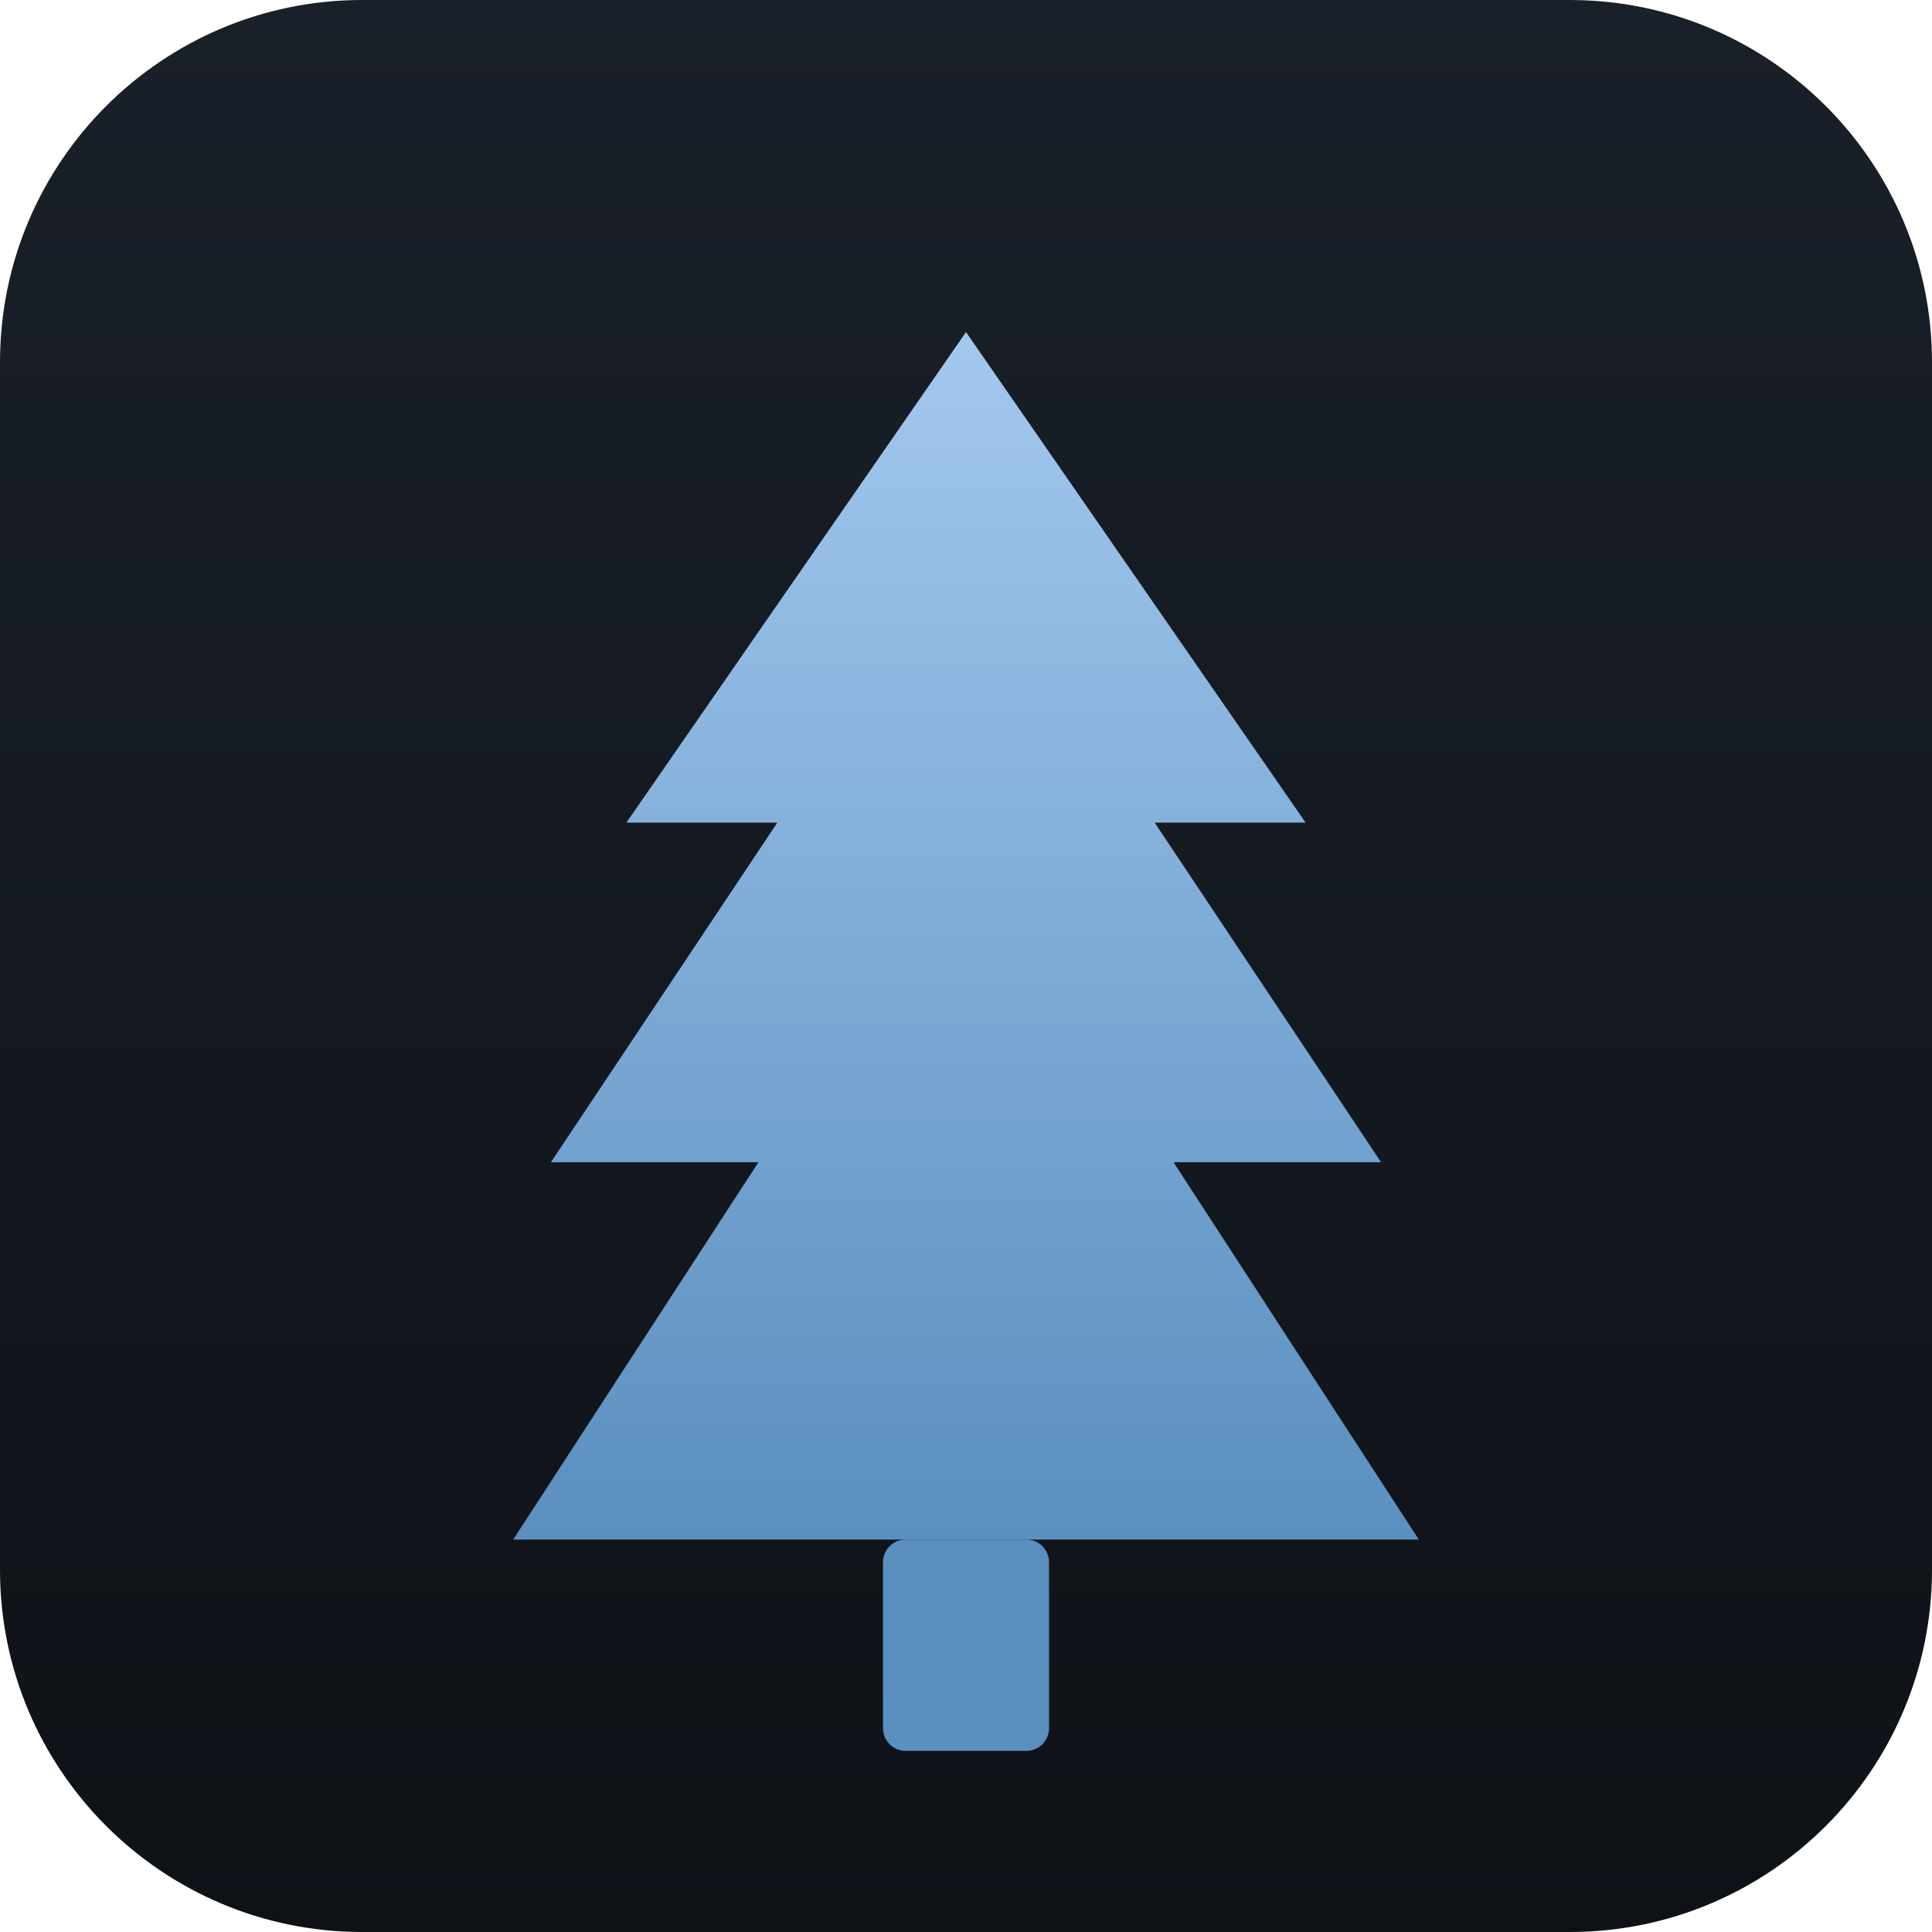
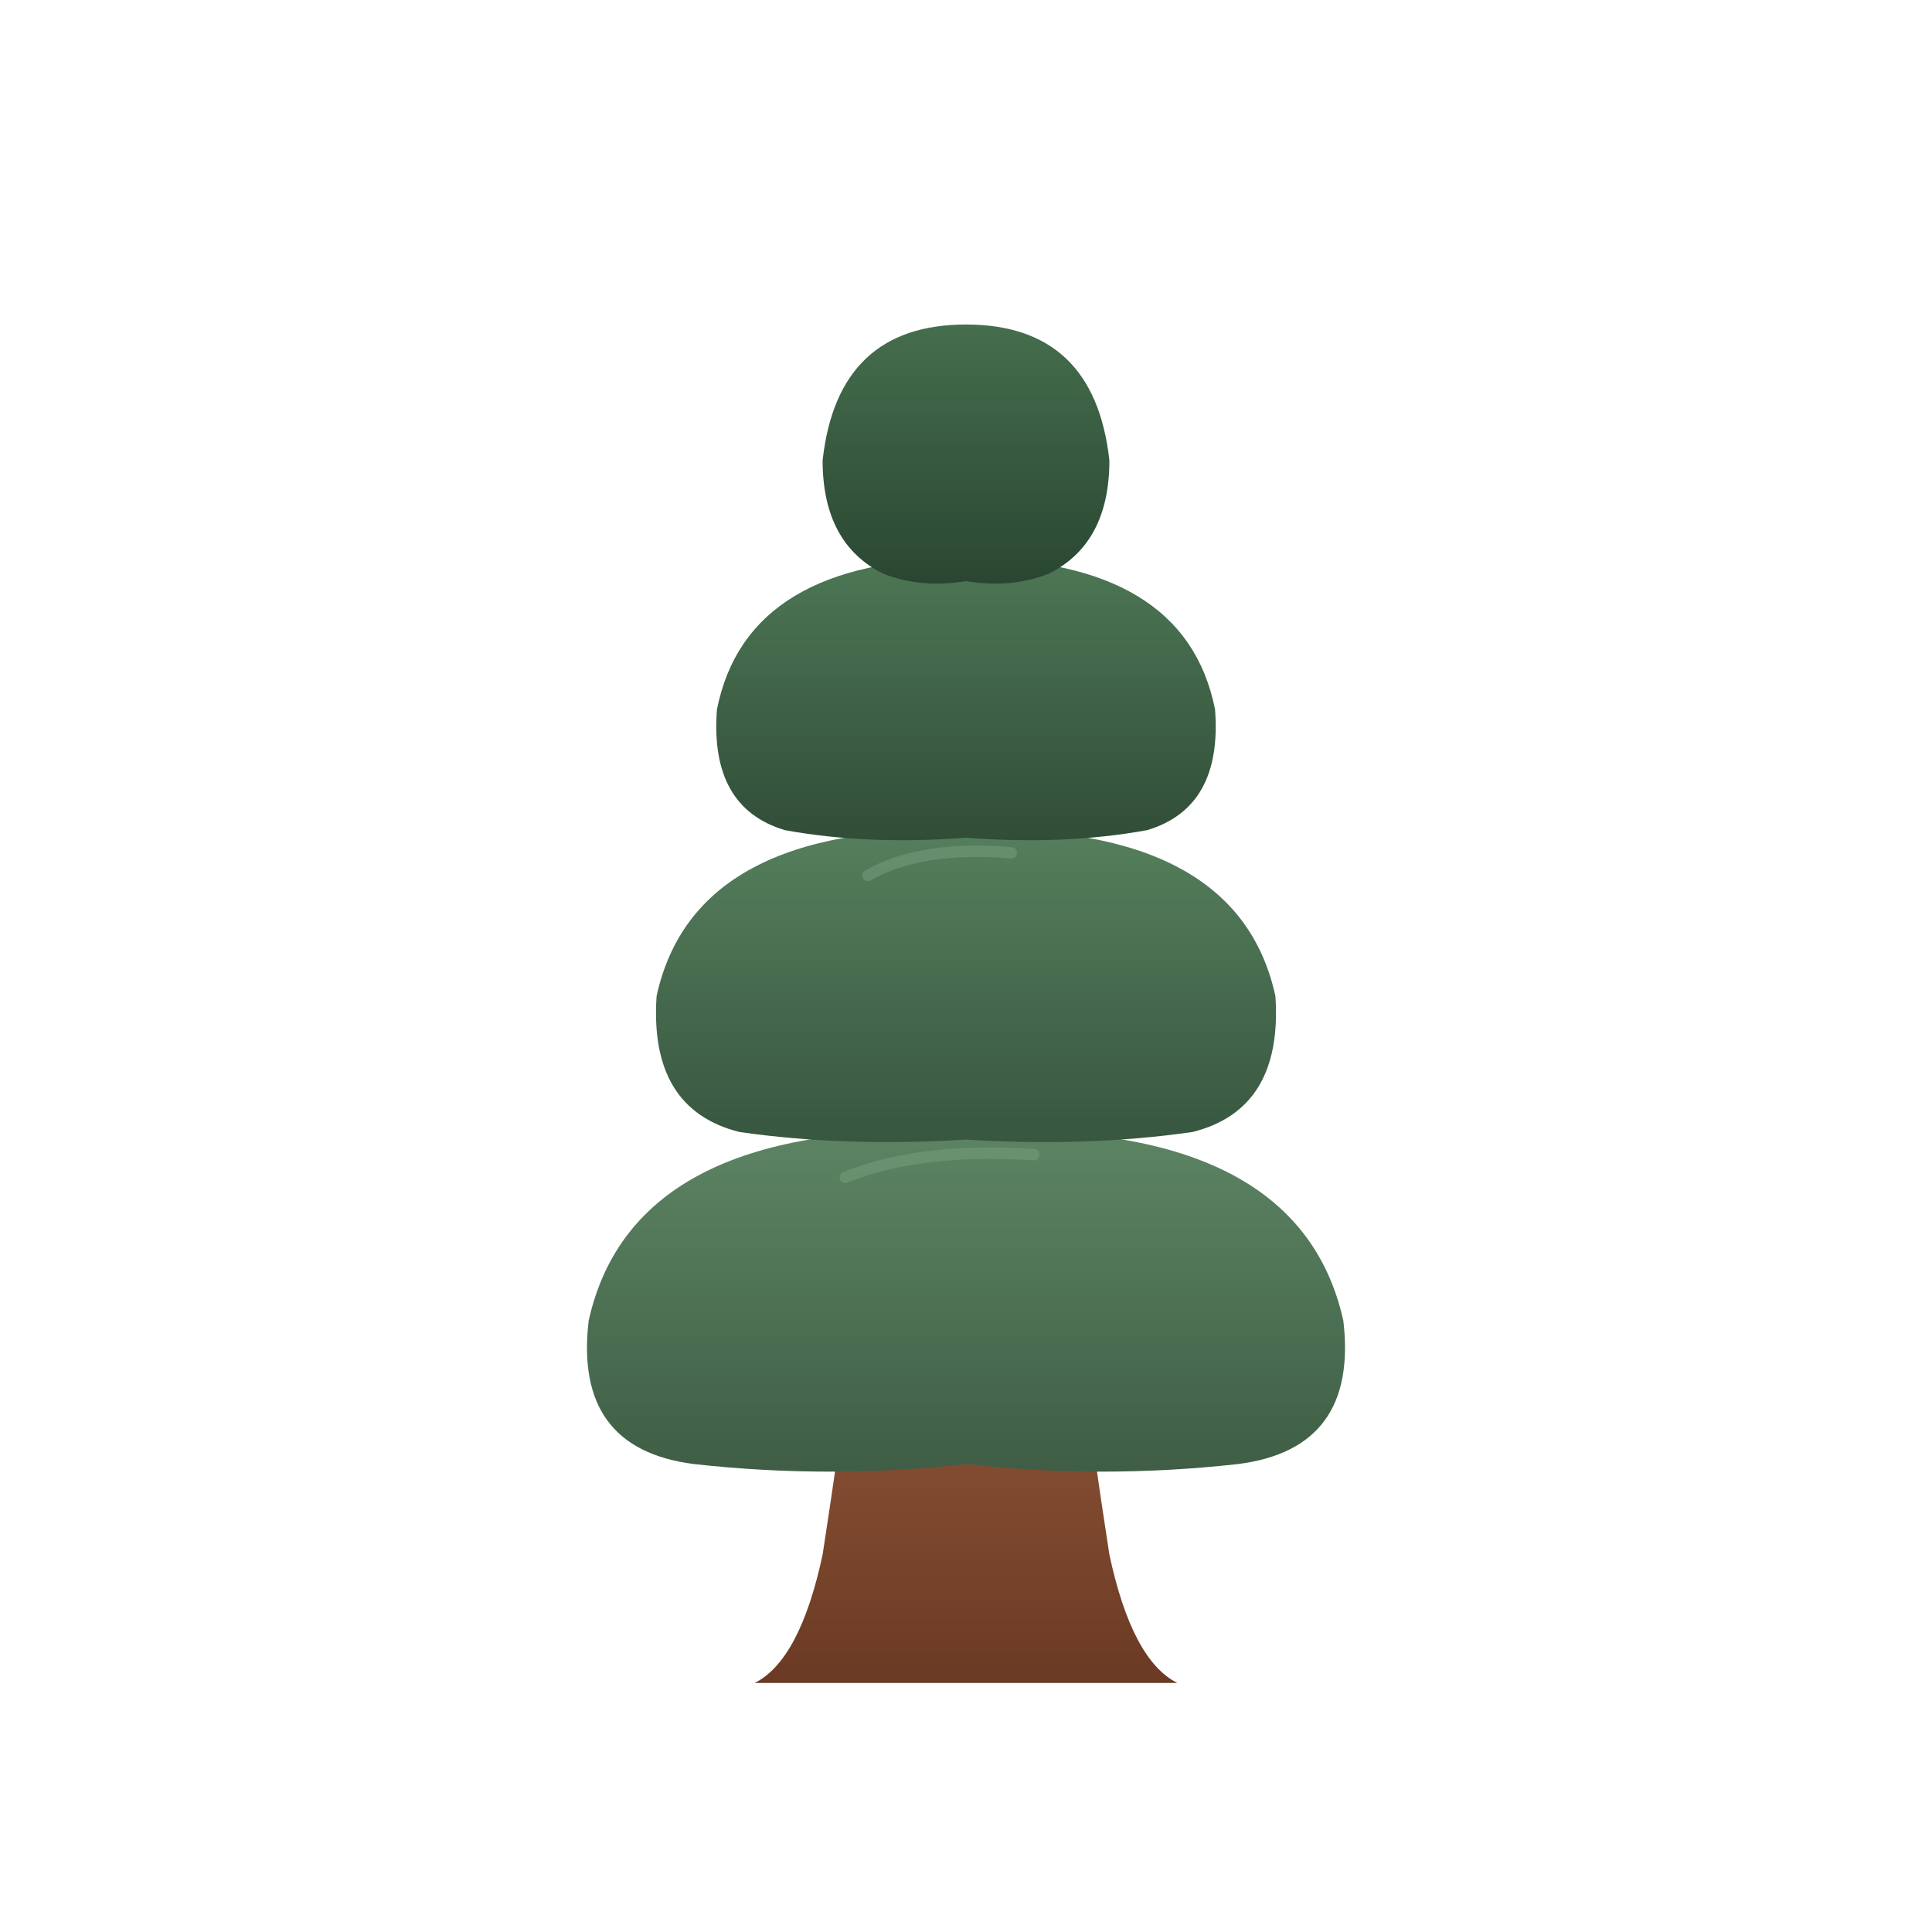
- <svg xmlns="http://www.w3.org/2000/svg" viewBox="0 0 512 512">
+ <svg xmlns="http://www.w3.org/2000/svg" viewBox="0 0 512 512" role="img" aria-label="Sequoias">
  <defs>
-     <linearGradient id="bg" x1="0" y1="0" x2="0" y2="1">
-       <stop offset="0" stop-color="#1a2029" />
-       <stop offset="1" stop-color="#0e1217" />
+     <linearGradient id="seq-trunk" x1="0" y1="0" x2="0" y2="1">
+       <stop offset="0" stop-color="#A06441" />
+       <stop offset="1" stop-color="#6B3A24" />
    </linearGradient>
-     <linearGradient id="tree" x1="0" y1="0" x2="0" y2="1">
-       <stop offset="0" stop-color="#a3c8ee" />
-       <stop offset="1" stop-color="#5a8fbf" />
+     <linearGradient id="seq-canopy-1" x1="0" y1="0" x2="0" y2="1">
+       <stop offset="0" stop-color="#5C8463" />
+       <stop offset="1" stop-color="#3F5E45" />
+     </linearGradient>
+     <linearGradient id="seq-canopy-2" x1="0" y1="0" x2="0" y2="1">
+       <stop offset="0" stop-color="#557F5C" />
+       <stop offset="1" stop-color="#385640" />
+     </linearGradient>
+     <linearGradient id="seq-canopy-3" x1="0" y1="0" x2="0" y2="1">
+       <stop offset="0" stop-color="#4D7755" />
+       <stop offset="1" stop-color="#314D38" />
+     </linearGradient>
+     <linearGradient id="seq-canopy-4" x1="0" y1="0" x2="0" y2="1">
+       <stop offset="0" stop-color="#456E4D" />
+       <stop offset="1" stop-color="#2A4632" />
    </linearGradient>
  </defs>
-   <rect width="512" height="512" rx="96" fill="url(#bg)" />
-   <g transform="translate(256 88)">
-     <path d="M 0 0 L -90 130 L -50 130 L -110 220 L -55 220 L -120 320 L 120 320 L 55 220 L 110 220 L 50 130 L 90 130 Z" fill="url(#tree)" />
-     <rect x="-22" y="320" width="44" height="56" rx="6" fill="#5a8fbf" />
-   </g>
+   <path d="M 232 308 Q 226 360 218 412 Q 212 440 200 446 L 312 446 Q 300 440 294 412 Q 286 360 280 308 Z" fill="url(#seq-trunk)" />
+   <path d="M 256 300 Q 168 296 156 350 Q 152 384 184 388 Q 220 392 256 388 Q 292 392 328 388 Q 360 384 356 350 Q 344 296 256 300 Z" fill="url(#seq-canopy-1)" />
+   <path d="M 256 220 Q 184 218 174 264 Q 172 294 196 300 Q 224 304 256 302 Q 288 304 316 300 Q 340 294 338 264 Q 328 218 256 220 Z" fill="url(#seq-canopy-2)" />
+   <path d="M 256 148 Q 198 148 190 188 Q 188 214 208 220 Q 230 224 256 222 Q 282 224 304 220 Q 324 214 322 188 Q 314 148 256 148 Z" fill="url(#seq-canopy-3)" />
+   <path d="M 256 86 Q 222 86 218 122 Q 218 144 234 152 Q 244 156 256 154 Q 268 156 278 152 Q 294 144 294 122 Q 290 86 256 86 Z" fill="url(#seq-canopy-4)" />
+   <path d="M 230 232 Q 244 224 268 226" stroke="#7AA081" stroke-width="3" stroke-linecap="round" fill="none" opacity="0.5" />
+   <path d="M 224 312 Q 244 304 274 306" stroke="#7DA582" stroke-width="3" stroke-linecap="round" fill="none" opacity="0.45" />
</svg>
